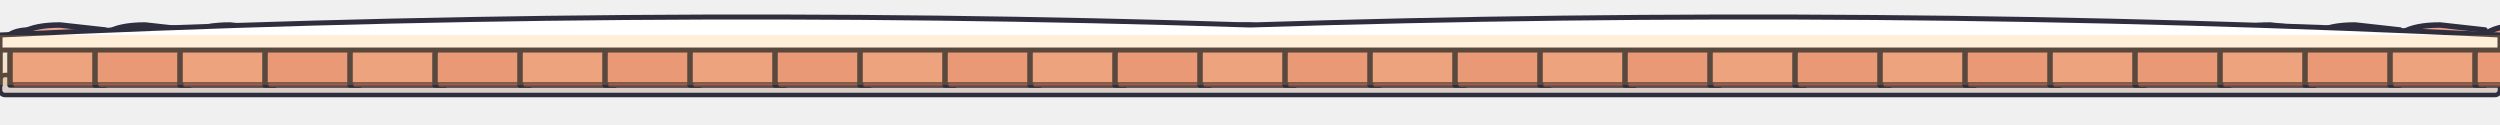
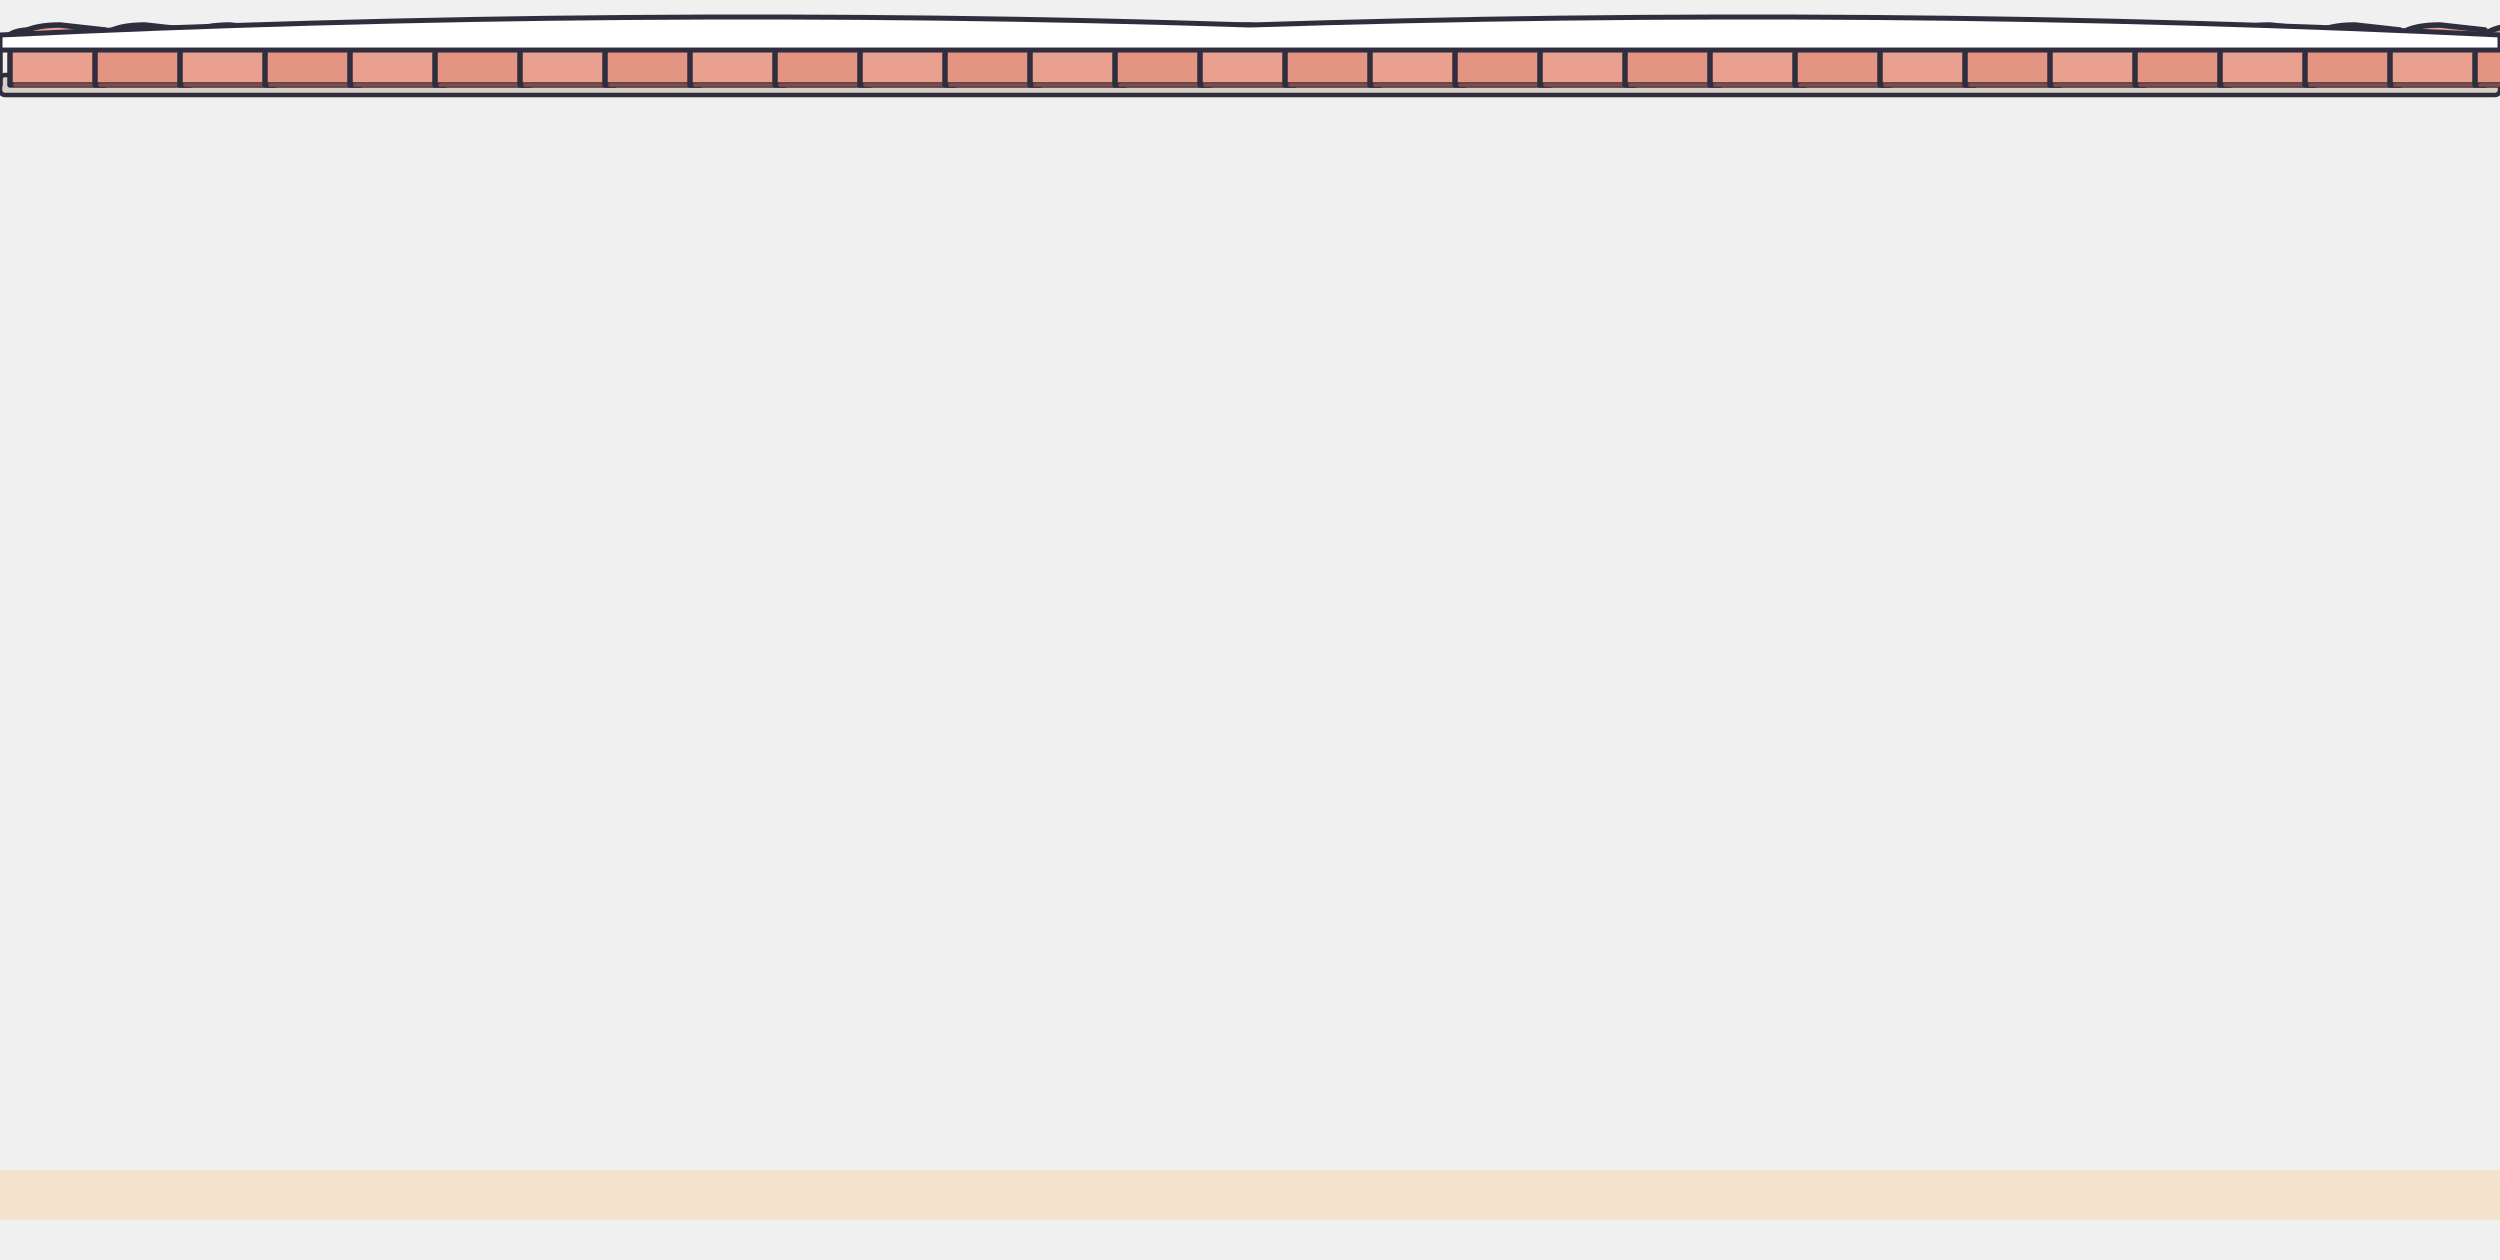
- <svg xmlns="http://www.w3.org/2000/svg" viewBox="0 0 1000 50" width="1000" height="50">
+ <svg xmlns="http://www.w3.org/2000/svg" viewBox="0 0 1000 504" width="1000" height="504">
  <g id="hřeben" data-box="-2.1 7.9 1034.2 32">
    <rect x="0" y="30" width="1000" height="8" rx="2" fill="#D9CFC6" stroke="#2F2E3F" stroke-width="1.8" stroke-linejoin="round" stroke-linecap="round" />
    <path d="M 4 34 L 4 22 Q 4 10 24 10 L 42 12 Q 44 22 42 34 Z" fill="#E9A08E" stroke="#2F2E3F" stroke-width="2.2" stroke-linejoin="round" stroke-linecap="round" />
    <path d="M 8 18 Q 10 14 20 14" fill="none" stroke="#F6C9BC" stroke-width="2" stroke-linejoin="round" stroke-linecap="round" opacity="0.7" />
    <path d="M 6 34 L 40 34" stroke="#B9614F" stroke-width="1.4" stroke-linejoin="round" stroke-linecap="round" opacity="0.6" />
    <path d="M 38 34 L 38 22 Q 38 10 58 10 L 76 12 Q 78 22 76 34 Z" fill="#E39483" stroke="#2F2E3F" stroke-width="2.2" stroke-linejoin="round" stroke-linecap="round" />
    <path d="M 42 18 Q 44 14 54 14" fill="none" stroke="#F6C9BC" stroke-width="2" stroke-linejoin="round" stroke-linecap="round" opacity="0.7" />
    <path d="M 40 34 L 74 34" stroke="#B9614F" stroke-width="1.4" stroke-linejoin="round" stroke-linecap="round" opacity="0.6" />
    <path d="M 72 34 L 72 22 Q 72 10 92 10 L 110 12 Q 112 22 110 34 Z" fill="#E9A08E" stroke="#2F2E3F" stroke-width="2.2" stroke-linejoin="round" stroke-linecap="round" />
    <path d="M 76 18 Q 78 14 88 14" fill="none" stroke="#F6C9BC" stroke-width="2" stroke-linejoin="round" stroke-linecap="round" opacity="0.7" />
    <path d="M 74 34 L 108 34" stroke="#B9614F" stroke-width="1.4" stroke-linejoin="round" stroke-linecap="round" opacity="0.6" />
    <path d="M 106 34 L 106 22 Q 106 10 126 10 L 144 12 Q 146 22 144 34 Z" fill="#E39483" stroke="#2F2E3F" stroke-width="2.2" stroke-linejoin="round" stroke-linecap="round" />
    <path d="M 110 18 Q 112 14 122 14" fill="none" stroke="#F6C9BC" stroke-width="2" stroke-linejoin="round" stroke-linecap="round" opacity="0.7" />
    <path d="M 108 34 L 142 34" stroke="#B9614F" stroke-width="1.4" stroke-linejoin="round" stroke-linecap="round" opacity="0.6" />
    <path d="M 140 34 L 140 22 Q 140 10 160 10 L 178 12 Q 180 22 178 34 Z" fill="#E9A08E" stroke="#2F2E3F" stroke-width="2.2" stroke-linejoin="round" stroke-linecap="round" />
    <path d="M 144 18 Q 146 14 156 14" fill="none" stroke="#F6C9BC" stroke-width="2" stroke-linejoin="round" stroke-linecap="round" opacity="0.7" />
    <path d="M 142 34 L 176 34" stroke="#B9614F" stroke-width="1.4" stroke-linejoin="round" stroke-linecap="round" opacity="0.6" />
    <path d="M 174 34 L 174 22 Q 174 10 194 10 L 212 12 Q 214 22 212 34 Z" fill="#E39483" stroke="#2F2E3F" stroke-width="2.2" stroke-linejoin="round" stroke-linecap="round" />
    <path d="M 178 18 Q 180 14 190 14" fill="none" stroke="#F6C9BC" stroke-width="2" stroke-linejoin="round" stroke-linecap="round" opacity="0.7" />
    <path d="M 176 34 L 210 34" stroke="#B9614F" stroke-width="1.4" stroke-linejoin="round" stroke-linecap="round" opacity="0.6" />
    <path d="M 208 34 L 208 22 Q 208 10 228 10 L 246 12 Q 248 22 246 34 Z" fill="#E9A08E" stroke="#2F2E3F" stroke-width="2.2" stroke-linejoin="round" stroke-linecap="round" />
    <path d="M 212 18 Q 214 14 224 14" fill="none" stroke="#F6C9BC" stroke-width="2" stroke-linejoin="round" stroke-linecap="round" opacity="0.7" />
    <path d="M 210 34 L 244 34" stroke="#B9614F" stroke-width="1.4" stroke-linejoin="round" stroke-linecap="round" opacity="0.6" />
    <path d="M 242 34 L 242 22 Q 242 10 262 10 L 280 12 Q 282 22 280 34 Z" fill="#E39483" stroke="#2F2E3F" stroke-width="2.2" stroke-linejoin="round" stroke-linecap="round" />
    <path d="M 246 18 Q 248 14 258 14" fill="none" stroke="#F6C9BC" stroke-width="2" stroke-linejoin="round" stroke-linecap="round" opacity="0.7" />
    <path d="M 244 34 L 278 34" stroke="#B9614F" stroke-width="1.4" stroke-linejoin="round" stroke-linecap="round" opacity="0.6" />
    <path d="M 276 34 L 276 22 Q 276 10 296 10 L 314 12 Q 316 22 314 34 Z" fill="#E9A08E" stroke="#2F2E3F" stroke-width="2.2" stroke-linejoin="round" stroke-linecap="round" />
    <path d="M 280 18 Q 282 14 292 14" fill="none" stroke="#F6C9BC" stroke-width="2" stroke-linejoin="round" stroke-linecap="round" opacity="0.7" />
    <path d="M 278 34 L 312 34" stroke="#B9614F" stroke-width="1.4" stroke-linejoin="round" stroke-linecap="round" opacity="0.6" />
    <path d="M 310 34 L 310 22 Q 310 10 330 10 L 348 12 Q 350 22 348 34 Z" fill="#E39483" stroke="#2F2E3F" stroke-width="2.2" stroke-linejoin="round" stroke-linecap="round" />
    <path d="M 314 18 Q 316 14 326 14" fill="none" stroke="#F6C9BC" stroke-width="2" stroke-linejoin="round" stroke-linecap="round" opacity="0.7" />
    <path d="M 312 34 L 346 34" stroke="#B9614F" stroke-width="1.4" stroke-linejoin="round" stroke-linecap="round" opacity="0.6" />
    <path d="M 344 34 L 344 22 Q 344 10 364 10 L 382 12 Q 384 22 382 34 Z" fill="#E9A08E" stroke="#2F2E3F" stroke-width="2.2" stroke-linejoin="round" stroke-linecap="round" />
    <path d="M 348 18 Q 350 14 360 14" fill="none" stroke="#F6C9BC" stroke-width="2" stroke-linejoin="round" stroke-linecap="round" opacity="0.7" />
    <path d="M 346 34 L 380 34" stroke="#B9614F" stroke-width="1.4" stroke-linejoin="round" stroke-linecap="round" opacity="0.6" />
    <path d="M 378 34 L 378 22 Q 378 10 398 10 L 416 12 Q 418 22 416 34 Z" fill="#E39483" stroke="#2F2E3F" stroke-width="2.2" stroke-linejoin="round" stroke-linecap="round" />
    <path d="M 382 18 Q 384 14 394 14" fill="none" stroke="#F6C9BC" stroke-width="2" stroke-linejoin="round" stroke-linecap="round" opacity="0.7" />
    <path d="M 380 34 L 414 34" stroke="#B9614F" stroke-width="1.4" stroke-linejoin="round" stroke-linecap="round" opacity="0.6" />
    <path d="M 412 34 L 412 22 Q 412 10 432 10 L 450 12 Q 452 22 450 34 Z" fill="#E9A08E" stroke="#2F2E3F" stroke-width="2.2" stroke-linejoin="round" stroke-linecap="round" />
    <path d="M 416 18 Q 418 14 428 14" fill="none" stroke="#F6C9BC" stroke-width="2" stroke-linejoin="round" stroke-linecap="round" opacity="0.7" />
    <path d="M 414 34 L 448 34" stroke="#B9614F" stroke-width="1.4" stroke-linejoin="round" stroke-linecap="round" opacity="0.6" />
    <path d="M 446 34 L 446 22 Q 446 10 466 10 L 484 12 Q 486 22 484 34 Z" fill="#E39483" stroke="#2F2E3F" stroke-width="2.2" stroke-linejoin="round" stroke-linecap="round" />
    <path d="M 450 18 Q 452 14 462 14" fill="none" stroke="#F6C9BC" stroke-width="2" stroke-linejoin="round" stroke-linecap="round" opacity="0.7" />
    <path d="M 448 34 L 482 34" stroke="#B9614F" stroke-width="1.4" stroke-linejoin="round" stroke-linecap="round" opacity="0.6" />
    <path d="M 480 34 L 480 22 Q 480 10 500 10 L 518 12 Q 520 22 518 34 Z" fill="#E9A08E" stroke="#2F2E3F" stroke-width="2.2" stroke-linejoin="round" stroke-linecap="round" />
    <path d="M 484 18 Q 486 14 496 14" fill="none" stroke="#F6C9BC" stroke-width="2" stroke-linejoin="round" stroke-linecap="round" opacity="0.7" />
    <path d="M 482 34 L 516 34" stroke="#B9614F" stroke-width="1.4" stroke-linejoin="round" stroke-linecap="round" opacity="0.6" />
    <path d="M 514 34 L 514 22 Q 514 10 534 10 L 552 12 Q 554 22 552 34 Z" fill="#E39483" stroke="#2F2E3F" stroke-width="2.2" stroke-linejoin="round" stroke-linecap="round" />
    <path d="M 518 18 Q 520 14 530 14" fill="none" stroke="#F6C9BC" stroke-width="2" stroke-linejoin="round" stroke-linecap="round" opacity="0.7" />
    <path d="M 516 34 L 550 34" stroke="#B9614F" stroke-width="1.4" stroke-linejoin="round" stroke-linecap="round" opacity="0.6" />
    <path d="M 548 34 L 548 22 Q 548 10 568 10 L 586 12 Q 588 22 586 34 Z" fill="#E9A08E" stroke="#2F2E3F" stroke-width="2.2" stroke-linejoin="round" stroke-linecap="round" />
    <path d="M 552 18 Q 554 14 564 14" fill="none" stroke="#F6C9BC" stroke-width="2" stroke-linejoin="round" stroke-linecap="round" opacity="0.7" />
    <path d="M 550 34 L 584 34" stroke="#B9614F" stroke-width="1.4" stroke-linejoin="round" stroke-linecap="round" opacity="0.6" />
    <path d="M 582 34 L 582 22 Q 582 10 602 10 L 620 12 Q 622 22 620 34 Z" fill="#E39483" stroke="#2F2E3F" stroke-width="2.2" stroke-linejoin="round" stroke-linecap="round" />
    <path d="M 586 18 Q 588 14 598 14" fill="none" stroke="#F6C9BC" stroke-width="2" stroke-linejoin="round" stroke-linecap="round" opacity="0.7" />
    <path d="M 584 34 L 618 34" stroke="#B9614F" stroke-width="1.4" stroke-linejoin="round" stroke-linecap="round" opacity="0.6" />
    <path d="M 616 34 L 616 22 Q 616 10 636 10 L 654 12 Q 656 22 654 34 Z" fill="#E9A08E" stroke="#2F2E3F" stroke-width="2.2" stroke-linejoin="round" stroke-linecap="round" />
    <path d="M 620 18 Q 622 14 632 14" fill="none" stroke="#F6C9BC" stroke-width="2" stroke-linejoin="round" stroke-linecap="round" opacity="0.7" />
    <path d="M 618 34 L 652 34" stroke="#B9614F" stroke-width="1.4" stroke-linejoin="round" stroke-linecap="round" opacity="0.6" />
    <path d="M 650 34 L 650 22 Q 650 10 670 10 L 688 12 Q 690 22 688 34 Z" fill="#E39483" stroke="#2F2E3F" stroke-width="2.2" stroke-linejoin="round" stroke-linecap="round" />
    <path d="M 654 18 Q 656 14 666 14" fill="none" stroke="#F6C9BC" stroke-width="2" stroke-linejoin="round" stroke-linecap="round" opacity="0.7" />
    <path d="M 652 34 L 686 34" stroke="#B9614F" stroke-width="1.4" stroke-linejoin="round" stroke-linecap="round" opacity="0.6" />
    <path d="M 684 34 L 684 22 Q 684 10 704 10 L 722 12 Q 724 22 722 34 Z" fill="#E9A08E" stroke="#2F2E3F" stroke-width="2.2" stroke-linejoin="round" stroke-linecap="round" />
    <path d="M 688 18 Q 690 14 700 14" fill="none" stroke="#F6C9BC" stroke-width="2" stroke-linejoin="round" stroke-linecap="round" opacity="0.7" />
    <path d="M 686 34 L 720 34" stroke="#B9614F" stroke-width="1.4" stroke-linejoin="round" stroke-linecap="round" opacity="0.6" />
    <path d="M 718 34 L 718 22 Q 718 10 738 10 L 756 12 Q 758 22 756 34 Z" fill="#E39483" stroke="#2F2E3F" stroke-width="2.2" stroke-linejoin="round" stroke-linecap="round" />
    <path d="M 722 18 Q 724 14 734 14" fill="none" stroke="#F6C9BC" stroke-width="2" stroke-linejoin="round" stroke-linecap="round" opacity="0.7" />
    <path d="M 720 34 L 754 34" stroke="#B9614F" stroke-width="1.4" stroke-linejoin="round" stroke-linecap="round" opacity="0.6" />
    <path d="M 752 34 L 752 22 Q 752 10 772 10 L 790 12 Q 792 22 790 34 Z" fill="#E9A08E" stroke="#2F2E3F" stroke-width="2.2" stroke-linejoin="round" stroke-linecap="round" />
    <path d="M 756 18 Q 758 14 768 14" fill="none" stroke="#F6C9BC" stroke-width="2" stroke-linejoin="round" stroke-linecap="round" opacity="0.7" />
    <path d="M 754 34 L 788 34" stroke="#B9614F" stroke-width="1.4" stroke-linejoin="round" stroke-linecap="round" opacity="0.6" />
    <path d="M 786 34 L 786 22 Q 786 10 806 10 L 824 12 Q 826 22 824 34 Z" fill="#E39483" stroke="#2F2E3F" stroke-width="2.2" stroke-linejoin="round" stroke-linecap="round" />
    <path d="M 790 18 Q 792 14 802 14" fill="none" stroke="#F6C9BC" stroke-width="2" stroke-linejoin="round" stroke-linecap="round" opacity="0.7" />
    <path d="M 788 34 L 822 34" stroke="#B9614F" stroke-width="1.4" stroke-linejoin="round" stroke-linecap="round" opacity="0.6" />
    <path d="M 820 34 L 820 22 Q 820 10 840 10 L 858 12 Q 860 22 858 34 Z" fill="#E9A08E" stroke="#2F2E3F" stroke-width="2.2" stroke-linejoin="round" stroke-linecap="round" />
    <path d="M 824 18 Q 826 14 836 14" fill="none" stroke="#F6C9BC" stroke-width="2" stroke-linejoin="round" stroke-linecap="round" opacity="0.7" />
    <path d="M 822 34 L 856 34" stroke="#B9614F" stroke-width="1.4" stroke-linejoin="round" stroke-linecap="round" opacity="0.6" />
    <path d="M 854 34 L 854 22 Q 854 10 874 10 L 892 12 Q 894 22 892 34 Z" fill="#E39483" stroke="#2F2E3F" stroke-width="2.2" stroke-linejoin="round" stroke-linecap="round" />
    <path d="M 858 18 Q 860 14 870 14" fill="none" stroke="#F6C9BC" stroke-width="2" stroke-linejoin="round" stroke-linecap="round" opacity="0.7" />
    <path d="M 856 34 L 890 34" stroke="#B9614F" stroke-width="1.4" stroke-linejoin="round" stroke-linecap="round" opacity="0.6" />
    <path d="M 888 34 L 888 22 Q 888 10 908 10 L 926 12 Q 928 22 926 34 Z" fill="#E9A08E" stroke="#2F2E3F" stroke-width="2.2" stroke-linejoin="round" stroke-linecap="round" />
    <path d="M 892 18 Q 894 14 904 14" fill="none" stroke="#F6C9BC" stroke-width="2" stroke-linejoin="round" stroke-linecap="round" opacity="0.7" />
    <path d="M 890 34 L 924 34" stroke="#B9614F" stroke-width="1.4" stroke-linejoin="round" stroke-linecap="round" opacity="0.6" />
    <path d="M 922 34 L 922 22 Q 922 10 942 10 L 960 12 Q 962 22 960 34 Z" fill="#E39483" stroke="#2F2E3F" stroke-width="2.2" stroke-linejoin="round" stroke-linecap="round" />
    <path d="M 926 18 Q 928 14 938 14" fill="none" stroke="#F6C9BC" stroke-width="2" stroke-linejoin="round" stroke-linecap="round" opacity="0.7" />
    <path d="M 924 34 L 958 34" stroke="#B9614F" stroke-width="1.4" stroke-linejoin="round" stroke-linecap="round" opacity="0.6" />
    <path d="M 956 34 L 956 22 Q 956 10 976 10 L 994 12 Q 996 22 994 34 Z" fill="#E9A08E" stroke="#2F2E3F" stroke-width="2.2" stroke-linejoin="round" stroke-linecap="round" />
    <path d="M 960 18 Q 962 14 972 14" fill="none" stroke="#F6C9BC" stroke-width="2" stroke-linejoin="round" stroke-linecap="round" opacity="0.7" />
    <path d="M 958 34 L 992 34" stroke="#B9614F" stroke-width="1.4" stroke-linejoin="round" stroke-linecap="round" opacity="0.6" />
    <path d="M 990 34 L 990 22 Q 990 10 1010 10 L 1028 12 Q 1030 22 1028 34 Z" fill="#E39483" stroke="#2F2E3F" stroke-width="2.2" stroke-linejoin="round" stroke-linecap="round" />
    <path d="M 994 18 Q 996 14 1006 14" fill="none" stroke="#F6C9BC" stroke-width="2" stroke-linejoin="round" stroke-linecap="round" opacity="0.7" />
    <path d="M 992 34 L 1026 34" stroke="#B9614F" stroke-width="1.4" stroke-linejoin="round" stroke-linecap="round" opacity="0.6" />
    <path d="M 0 34 L 0 22 Q 0 12 12 12" fill="none" stroke="#2F2E3F" stroke-width="2.2" stroke-linejoin="round" stroke-linecap="round" />
  </g>
  <g id="stav: sníh" data-state="hidden" data-box="-2 0 1004 22">
    <path d="M 0 14 Q 250 2 500 10 Q 750 2 1000 14 L 1000 20 L 0 20 Z" fill="#FFFFFF" stroke="#2F2E3F" stroke-width="2" stroke-linejoin="round" stroke-linecap="round" />
  </g>
-   <rect id="@pata" x="0" y="14" width="1000" height="20" fill="#FFB13D" opacity="0.2" />
+   <rect id="@pata" x="0" y="468" width="1000" height="20" fill="#FFB13D" opacity="0.2" />
</svg>
